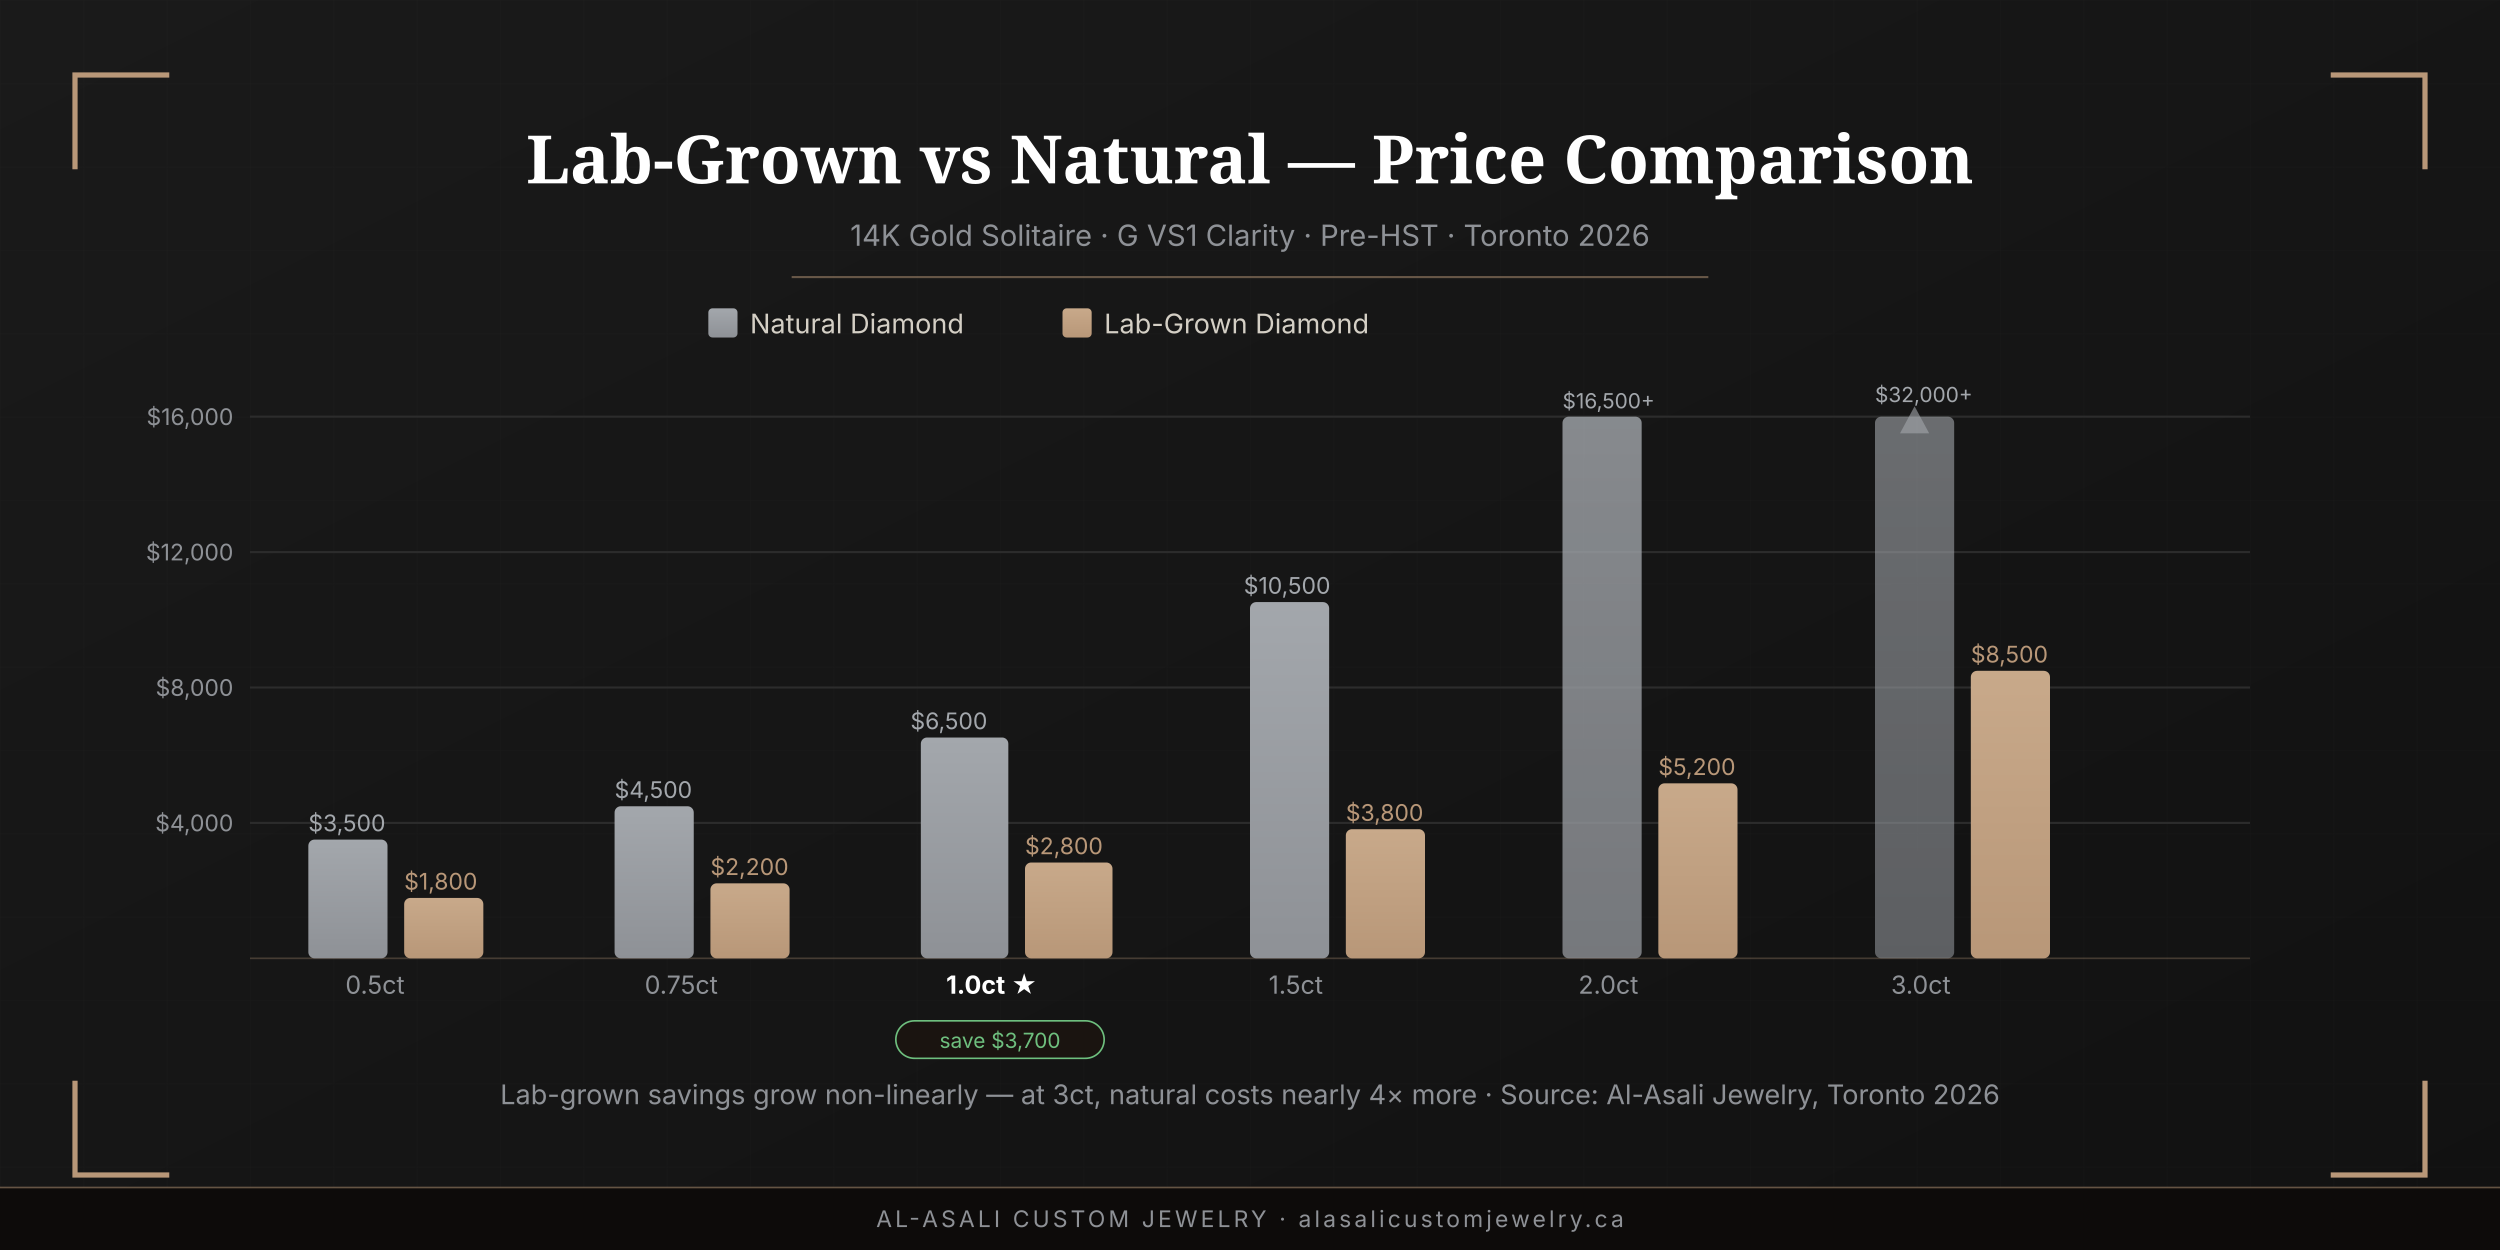
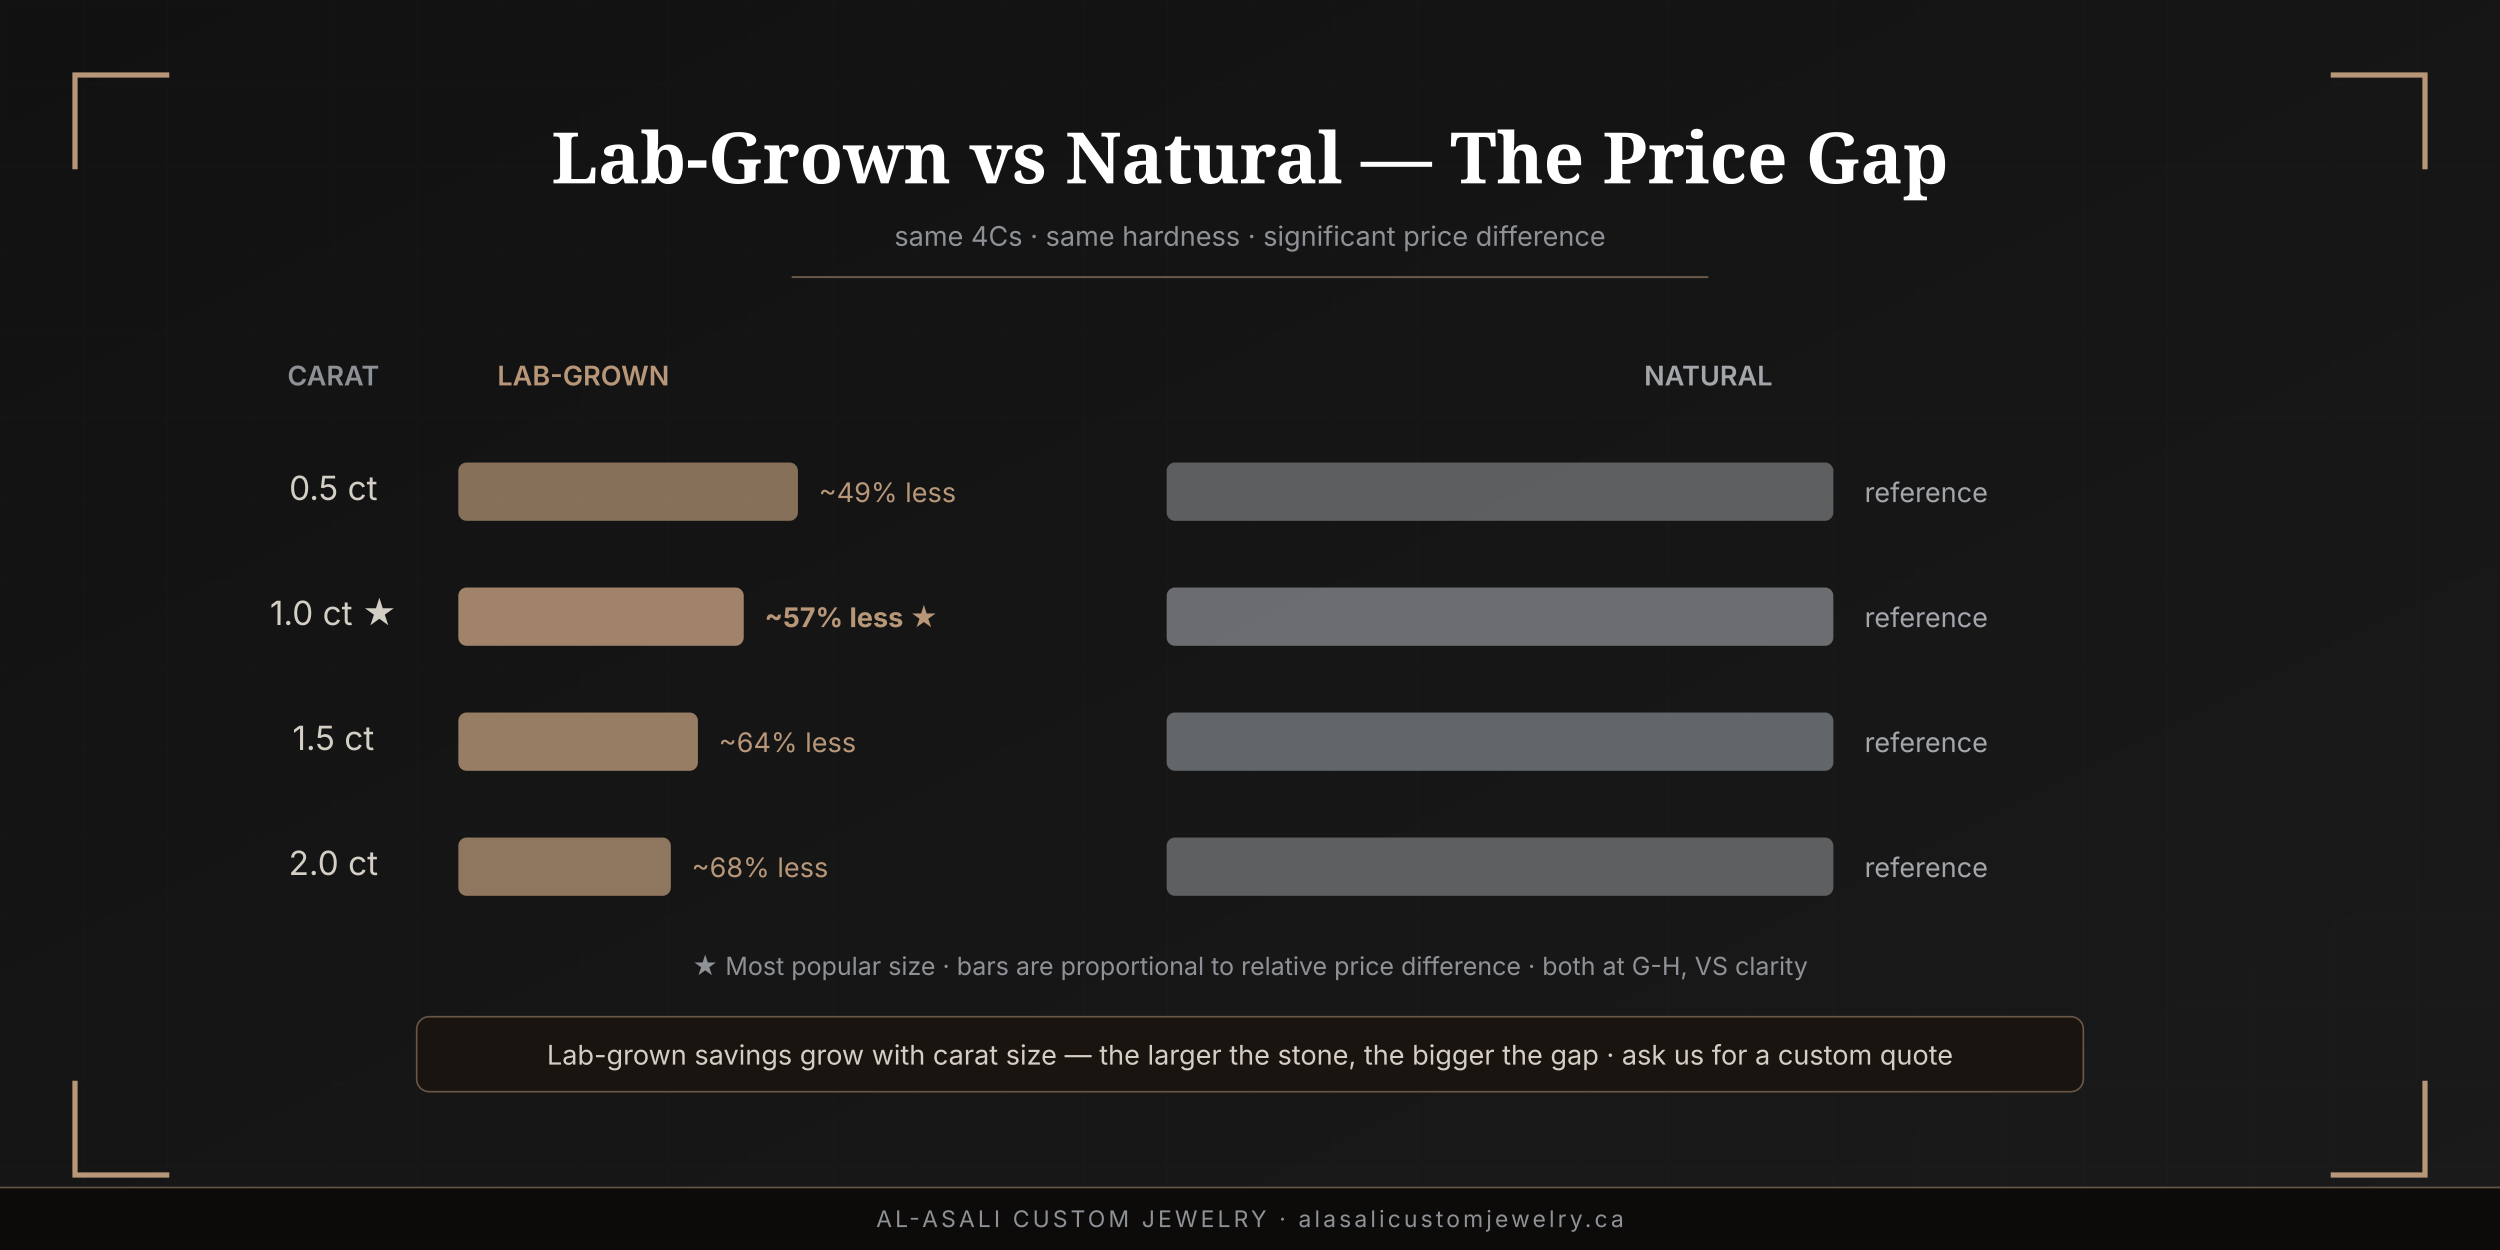
<svg xmlns="http://www.w3.org/2000/svg" viewBox="0 0 1200 600" width="1200" height="600">
  <defs>
    <linearGradient id="bg" x1="0" y1="0" x2="1" y2="1">
-       <stop offset="0%" stop-color="#1A1A1A" />
-       <stop offset="100%" stop-color="#111111" />
-     </linearGradient>
-     <linearGradient id="barNat" x1="0" y1="0" x2="0" y2="1">
-       <stop offset="0%" stop-color="#A3A7AC" />
-       <stop offset="100%" stop-color="#8E9196" />
-     </linearGradient>
-     <linearGradient id="barLab" x1="0" y1="0" x2="0" y2="1">
-       <stop offset="0%" stop-color="#C8A98A" />
-       <stop offset="100%" stop-color="#B89778" />
+       <stop offset="0%" stop-color="#111111" />
+       <stop offset="100%" stop-color="#1A1A1A" />
    </linearGradient>
  </defs>
  <rect width="1200" height="600" fill="url(#bg)" />
  <pattern id="grid" width="40" height="40" patternUnits="userSpaceOnUse">
    <path d="M 40 0 L 0 0 0 40" fill="none" stroke="#B89778" stroke-width="0.1" opacity="0.12" />
  </pattern>
  <rect width="1200" height="600" fill="url(#grid)" />
  <path d="M 36 80 L 36 36 L 80 36" fill="none" stroke="#B89778" stroke-width="2.5" stroke-linecap="square" />
  <path d="M 1120 36 L 1164 36 L 1164 80" fill="none" stroke="#B89778" stroke-width="2.5" stroke-linecap="square" />
  <path d="M 36 520 L 36 564 L 80 564" fill="none" stroke="#B89778" stroke-width="2.5" stroke-linecap="square" />
  <path d="M 1120 564 L 1164 564 L 1164 520" fill="none" stroke="#B89778" stroke-width="2.5" stroke-linecap="square" />
-   <text x="600" y="88" font-family="'Cormorant Garamond', Georgia, serif" font-size="32" font-weight="700" fill="#FFFFFF" text-anchor="middle">Lab-Grown vs Natural — Price Comparison</text>
-   <text x="600" y="118" font-family="Inter, sans-serif" font-size="14" fill="#8E9196" text-anchor="middle">14K Gold Solitaire · G VS1 Clarity · Pre-HST · Toronto 2026</text>
+   <text x="600" y="88" font-family="'Cormorant Garamond', Georgia, serif" font-size="34" font-weight="700" fill="#FFFFFF" text-anchor="middle">Lab-Grown vs Natural — The Price Gap</text>
+   <text x="600" y="118" font-family="Inter, sans-serif" font-size="13" fill="#8E9196" text-anchor="middle">same 4Cs · same hardness · significant price difference</text>
  <line x1="380" y1="133" x2="820" y2="133" stroke="#B89778" stroke-width="1" opacity="0.5" />
-   <rect x="340" y="148" width="14" height="14" rx="2" fill="url(#barNat)" />
-   <text x="360" y="160" font-family="Inter, sans-serif" font-size="13" fill="#D4CFC5">Natural Diamond</text>
-   <rect x="510" y="148" width="14" height="14" rx="2" fill="url(#barLab)" />
-   <text x="530" y="160" font-family="Inter, sans-serif" font-size="13" fill="#D4CFC5">Lab-Grown Diamond</text>
-   <line x1="120" y1="200" x2="1080" y2="200" stroke="#2C2C2C" stroke-width="1" />
-   <line x1="120" y1="265" x2="1080" y2="265" stroke="#2C2C2C" stroke-width="1" />
-   <line x1="120" y1="330" x2="1080" y2="330" stroke="#2C2C2C" stroke-width="1" />
-   <line x1="120" y1="395" x2="1080" y2="395" stroke="#2C2C2C" stroke-width="1" />
-   <line x1="120" y1="460" x2="1080" y2="460" stroke="#B89778" stroke-width="0.8" opacity="0.3" />
-   <text x="112" y="204" font-family="Inter, sans-serif" font-size="11" fill="#8E9196" text-anchor="end">$16,000</text>
-   <text x="112" y="269" font-family="Inter, sans-serif" font-size="11" fill="#8E9196" text-anchor="end">$12,000</text>
-   <text x="112" y="334" font-family="Inter, sans-serif" font-size="11" fill="#8E9196" text-anchor="end">$8,000</text>
-   <text x="112" y="399" font-family="Inter, sans-serif" font-size="11" fill="#8E9196" text-anchor="end">$4,000</text>
-   <rect x="148" y="403" width="38" height="57" rx="3" fill="url(#barNat)" />
-   <rect x="194" y="431" width="38" height="29" rx="3" fill="url(#barLab)" />
-   <text x="180" y="477" font-family="Inter, sans-serif" font-size="12" fill="#8E9196" text-anchor="middle">0.5ct</text>
-   <text x="148" y="399" font-family="Inter, sans-serif" font-size="11" fill="#A3A7AC">$3,500</text>
-   <text x="194" y="427" font-family="Inter, sans-serif" font-size="11" fill="#B89778">$1,800</text>
-   <rect x="295" y="387" width="38" height="73" rx="3" fill="url(#barNat)" />
-   <rect x="341" y="424" width="38" height="36" rx="3" fill="url(#barLab)" />
-   <text x="327" y="477" font-family="Inter, sans-serif" font-size="12" fill="#8E9196" text-anchor="middle">0.75ct</text>
-   <text x="295" y="383" font-family="Inter, sans-serif" font-size="11" fill="#A3A7AC">$4,500</text>
-   <text x="341" y="420" font-family="Inter, sans-serif" font-size="11" fill="#B89778">$2,200</text>
-   <rect x="442" y="354" width="42" height="106" rx="3" fill="url(#barNat)" />
-   <rect x="492" y="414" width="42" height="46" rx="3" fill="url(#barLab)" />
-   <text x="476" y="477" font-family="Inter, sans-serif" font-size="12" font-weight="700" fill="#FFFFFF" text-anchor="middle">1.0ct ★</text>
-   <text x="437" y="350" font-family="Inter, sans-serif" font-size="11" fill="#A3A7AC">$6,500</text>
-   <text x="492" y="410" font-family="Inter, sans-serif" font-size="11" fill="#B89778">$2,800</text>
-   <rect x="430" y="490" width="100" height="18" rx="9" fill="#1A1410" stroke="#6EBF7E" stroke-width="0.8" />
-   <text x="480" y="503" font-family="Inter, sans-serif" font-size="10" fill="#6EBF7E" text-anchor="middle">save $3,700</text>
-   <rect x="600" y="289" width="38" height="171" rx="3" fill="url(#barNat)" />
-   <rect x="646" y="398" width="38" height="62" rx="3" fill="url(#barLab)" />
-   <text x="622" y="477" font-family="Inter, sans-serif" font-size="12" fill="#8E9196" text-anchor="middle">1.5ct</text>
-   <text x="597" y="285" font-family="Inter, sans-serif" font-size="11" fill="#A3A7AC">$10,500</text>
-   <text x="646" y="394" font-family="Inter, sans-serif" font-size="11" fill="#B89778">$3,800</text>
-   <rect x="750" y="200" width="38" height="260" rx="3" fill="url(#barNat)" opacity="0.8" />
-   <text x="750" y="196" font-family="Inter, sans-serif" font-size="10" fill="#A3A7AC">$16,500+</text>
-   <rect x="796" y="376" width="38" height="84" rx="3" fill="url(#barLab)" />
-   <text x="772" y="477" font-family="Inter, sans-serif" font-size="12" fill="#8E9196" text-anchor="middle">2.0ct</text>
-   <text x="796" y="372" font-family="Inter, sans-serif" font-size="11" fill="#B89778">$5,200</text>
-   <rect x="900" y="200" width="38" height="260" rx="3" fill="url(#barNat)" opacity="0.6" />
-   <polygon points="919,195 926,208 912,208" fill="#A3A7AC" opacity="0.6" />
-   <text x="900" y="193" font-family="Inter, sans-serif" font-size="10" fill="#A3A7AC">$32,000+</text>
-   <rect x="946" y="322" width="38" height="138" rx="3" fill="url(#barLab)" />
-   <text x="922" y="477" font-family="Inter, sans-serif" font-size="12" fill="#8E9196" text-anchor="middle">3.0ct</text>
-   <text x="946" y="318" font-family="Inter, sans-serif" font-size="11" fill="#B89778">$8,500</text>
-   <text x="600" y="530" font-family="Inter, sans-serif" font-size="13" fill="#8E9196" text-anchor="middle">Lab-grown savings grow non-linearly — at 3ct, natural costs nearly 4× more · Source: Al-Asali Jewelry, Toronto 2026</text>
+   <text x="160" y="185" font-family="Inter, sans-serif" font-size="13" font-weight="600" fill="#8E9196" text-anchor="middle">CARAT</text>
+   <text x="160" y="240" font-family="Inter, sans-serif" font-size="16" fill="#D4CFC5" text-anchor="middle">0.5 ct</text>
+   <text x="160" y="300" font-family="Inter, sans-serif" font-size="16" fill="#D4CFC5" text-anchor="middle">1.0 ct ★</text>
+   <text x="160" y="360" font-family="Inter, sans-serif" font-size="16" fill="#D4CFC5" text-anchor="middle">1.5 ct</text>
+   <text x="160" y="420" font-family="Inter, sans-serif" font-size="16" fill="#D4CFC5" text-anchor="middle">2.0 ct</text>
+   <text x="280" y="185" font-family="Inter, sans-serif" font-size="13" font-weight="600" fill="#B89778" text-anchor="middle">LAB-GROWN</text>
+   <rect x="220" y="222" width="163" height="28" rx="4" fill="#B89778" opacity="0.7" />
+   <text x="393" y="241" font-family="Inter, sans-serif" font-size="13" fill="#B89778">~49% less</text>
+   <rect x="220" y="282" width="137" height="28" rx="4" fill="#B89778" opacity="0.85" />
+   <text x="367" y="301" font-family="Inter, sans-serif" font-size="13" font-weight="700" fill="#B89778">~57% less ★</text>
+   <rect x="220" y="342" width="115" height="28" rx="4" fill="#B89778" opacity="0.8" />
+   <text x="345" y="361" font-family="Inter, sans-serif" font-size="13" fill="#B89778">~64% less</text>
+   <rect x="220" y="402" width="102" height="28" rx="4" fill="#B89778" opacity="0.75" />
+   <text x="332" y="421" font-family="Inter, sans-serif" font-size="13" fill="#B89778">~68% less</text>
+   <text x="820" y="185" font-family="Inter, sans-serif" font-size="13" font-weight="600" fill="#A3A7AC" text-anchor="middle">NATURAL</text>
+   <rect x="560" y="222" width="320" height="28" rx="4" fill="#A3A7AC" opacity="0.5" />
+   <rect x="560" y="282" width="320" height="28" rx="4" fill="#A3A7AC" opacity="0.6" />
+   <rect x="560" y="342" width="320" height="28" rx="4" fill="#A3A7AC" opacity="0.55" />
+   <rect x="560" y="402" width="320" height="28" rx="4" fill="#A3A7AC" opacity="0.5" />
+   <text x="895" y="241" font-family="Inter, sans-serif" font-size="13" fill="#A3A7AC">reference</text>
+   <text x="895" y="301" font-family="Inter, sans-serif" font-size="13" fill="#A3A7AC">reference</text>
+   <text x="895" y="361" font-family="Inter, sans-serif" font-size="13" fill="#A3A7AC">reference</text>
+   <text x="895" y="421" font-family="Inter, sans-serif" font-size="13" fill="#A3A7AC">reference</text>
+   <text x="600" y="468" font-family="Inter, sans-serif" font-size="12" fill="#8E9196" text-anchor="middle">★ Most popular size · bars are proportional to relative price difference · both at G-H, VS clarity</text>
+   <rect x="200" y="488" width="800" height="36" rx="6" fill="#1A1410" stroke="#B89778" stroke-width="0.8" stroke-opacity="0.5" />
+   <text x="600" y="511" font-family="Inter, sans-serif" font-size="13" fill="#D4CFC5" text-anchor="middle">Lab-grown savings grow with carat size — the larger the stone, the bigger the gap · ask us for a custom quote</text>
  <rect x="0" y="570" width="1200" height="30" fill="#0D0B0A" />
  <line x1="0" y1="570" x2="1200" y2="570" stroke="#B89778" stroke-width="0.8" opacity="0.5" />
  <text x="600" y="589" font-family="Inter, sans-serif" font-size="11" fill="#8E9196" text-anchor="middle" letter-spacing="1.5">AL-ASALI CUSTOM JEWELRY  ·  alasalicustomjewelry.ca</text>
</svg>
